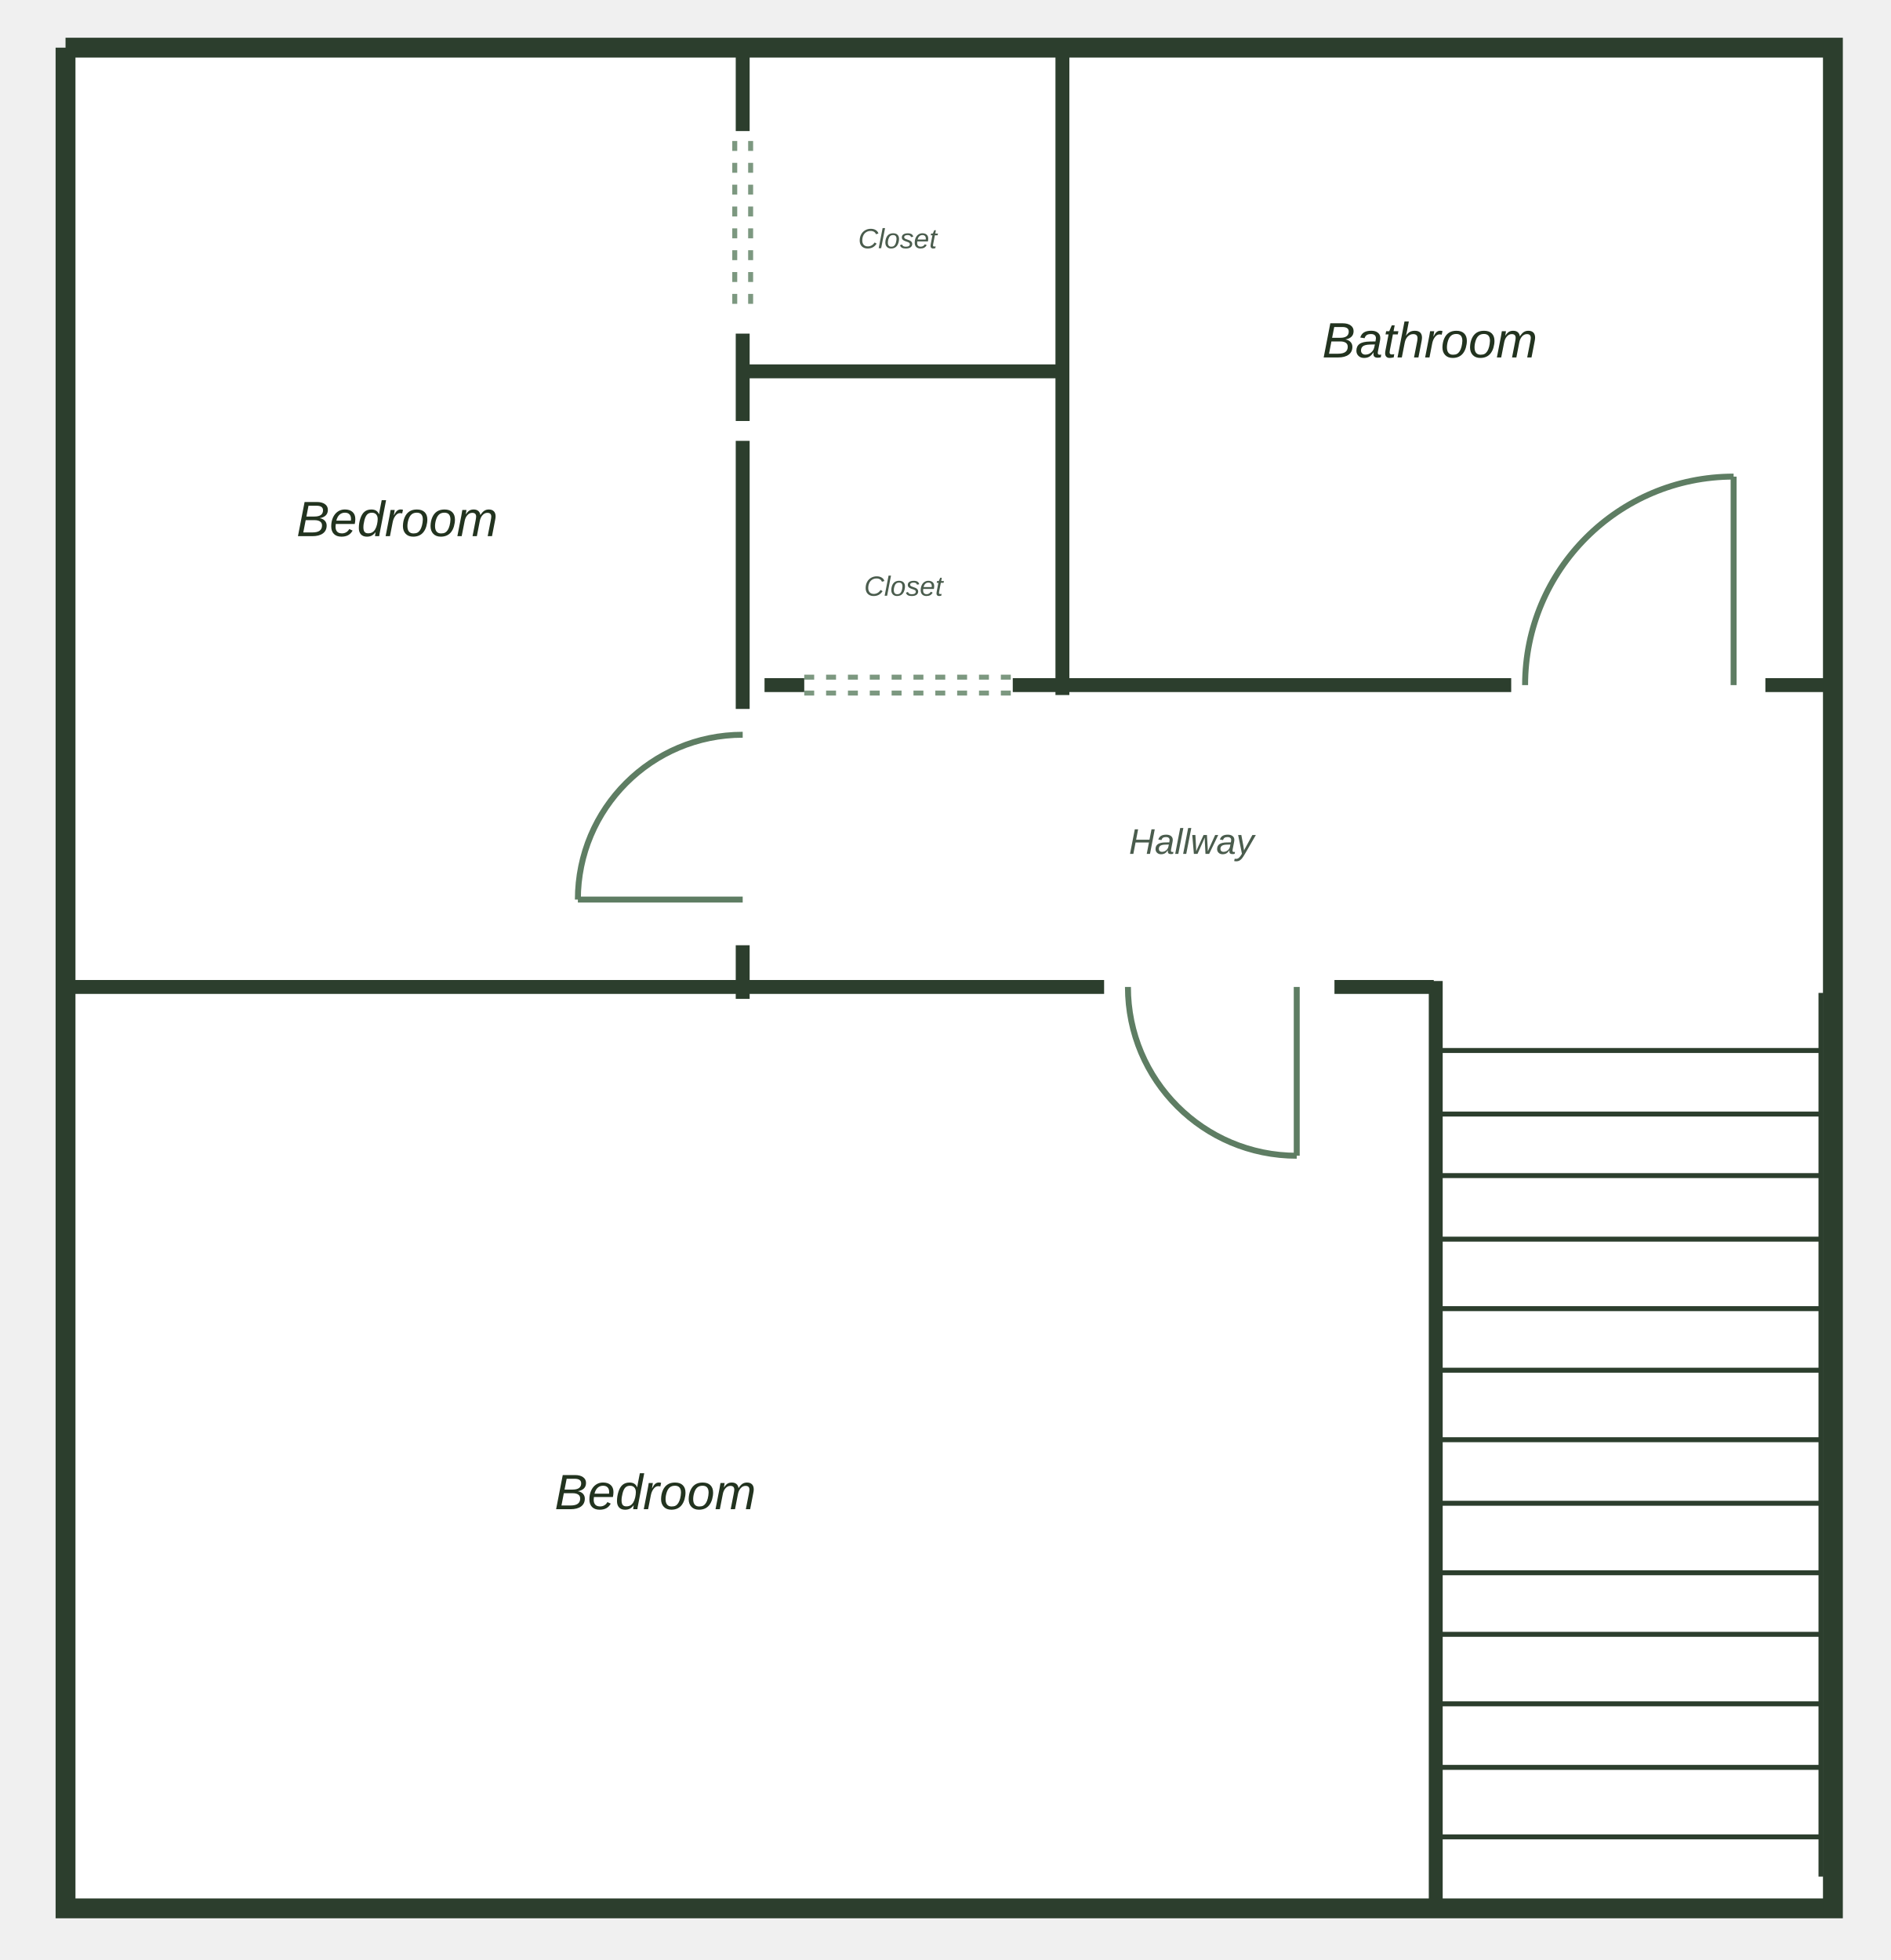
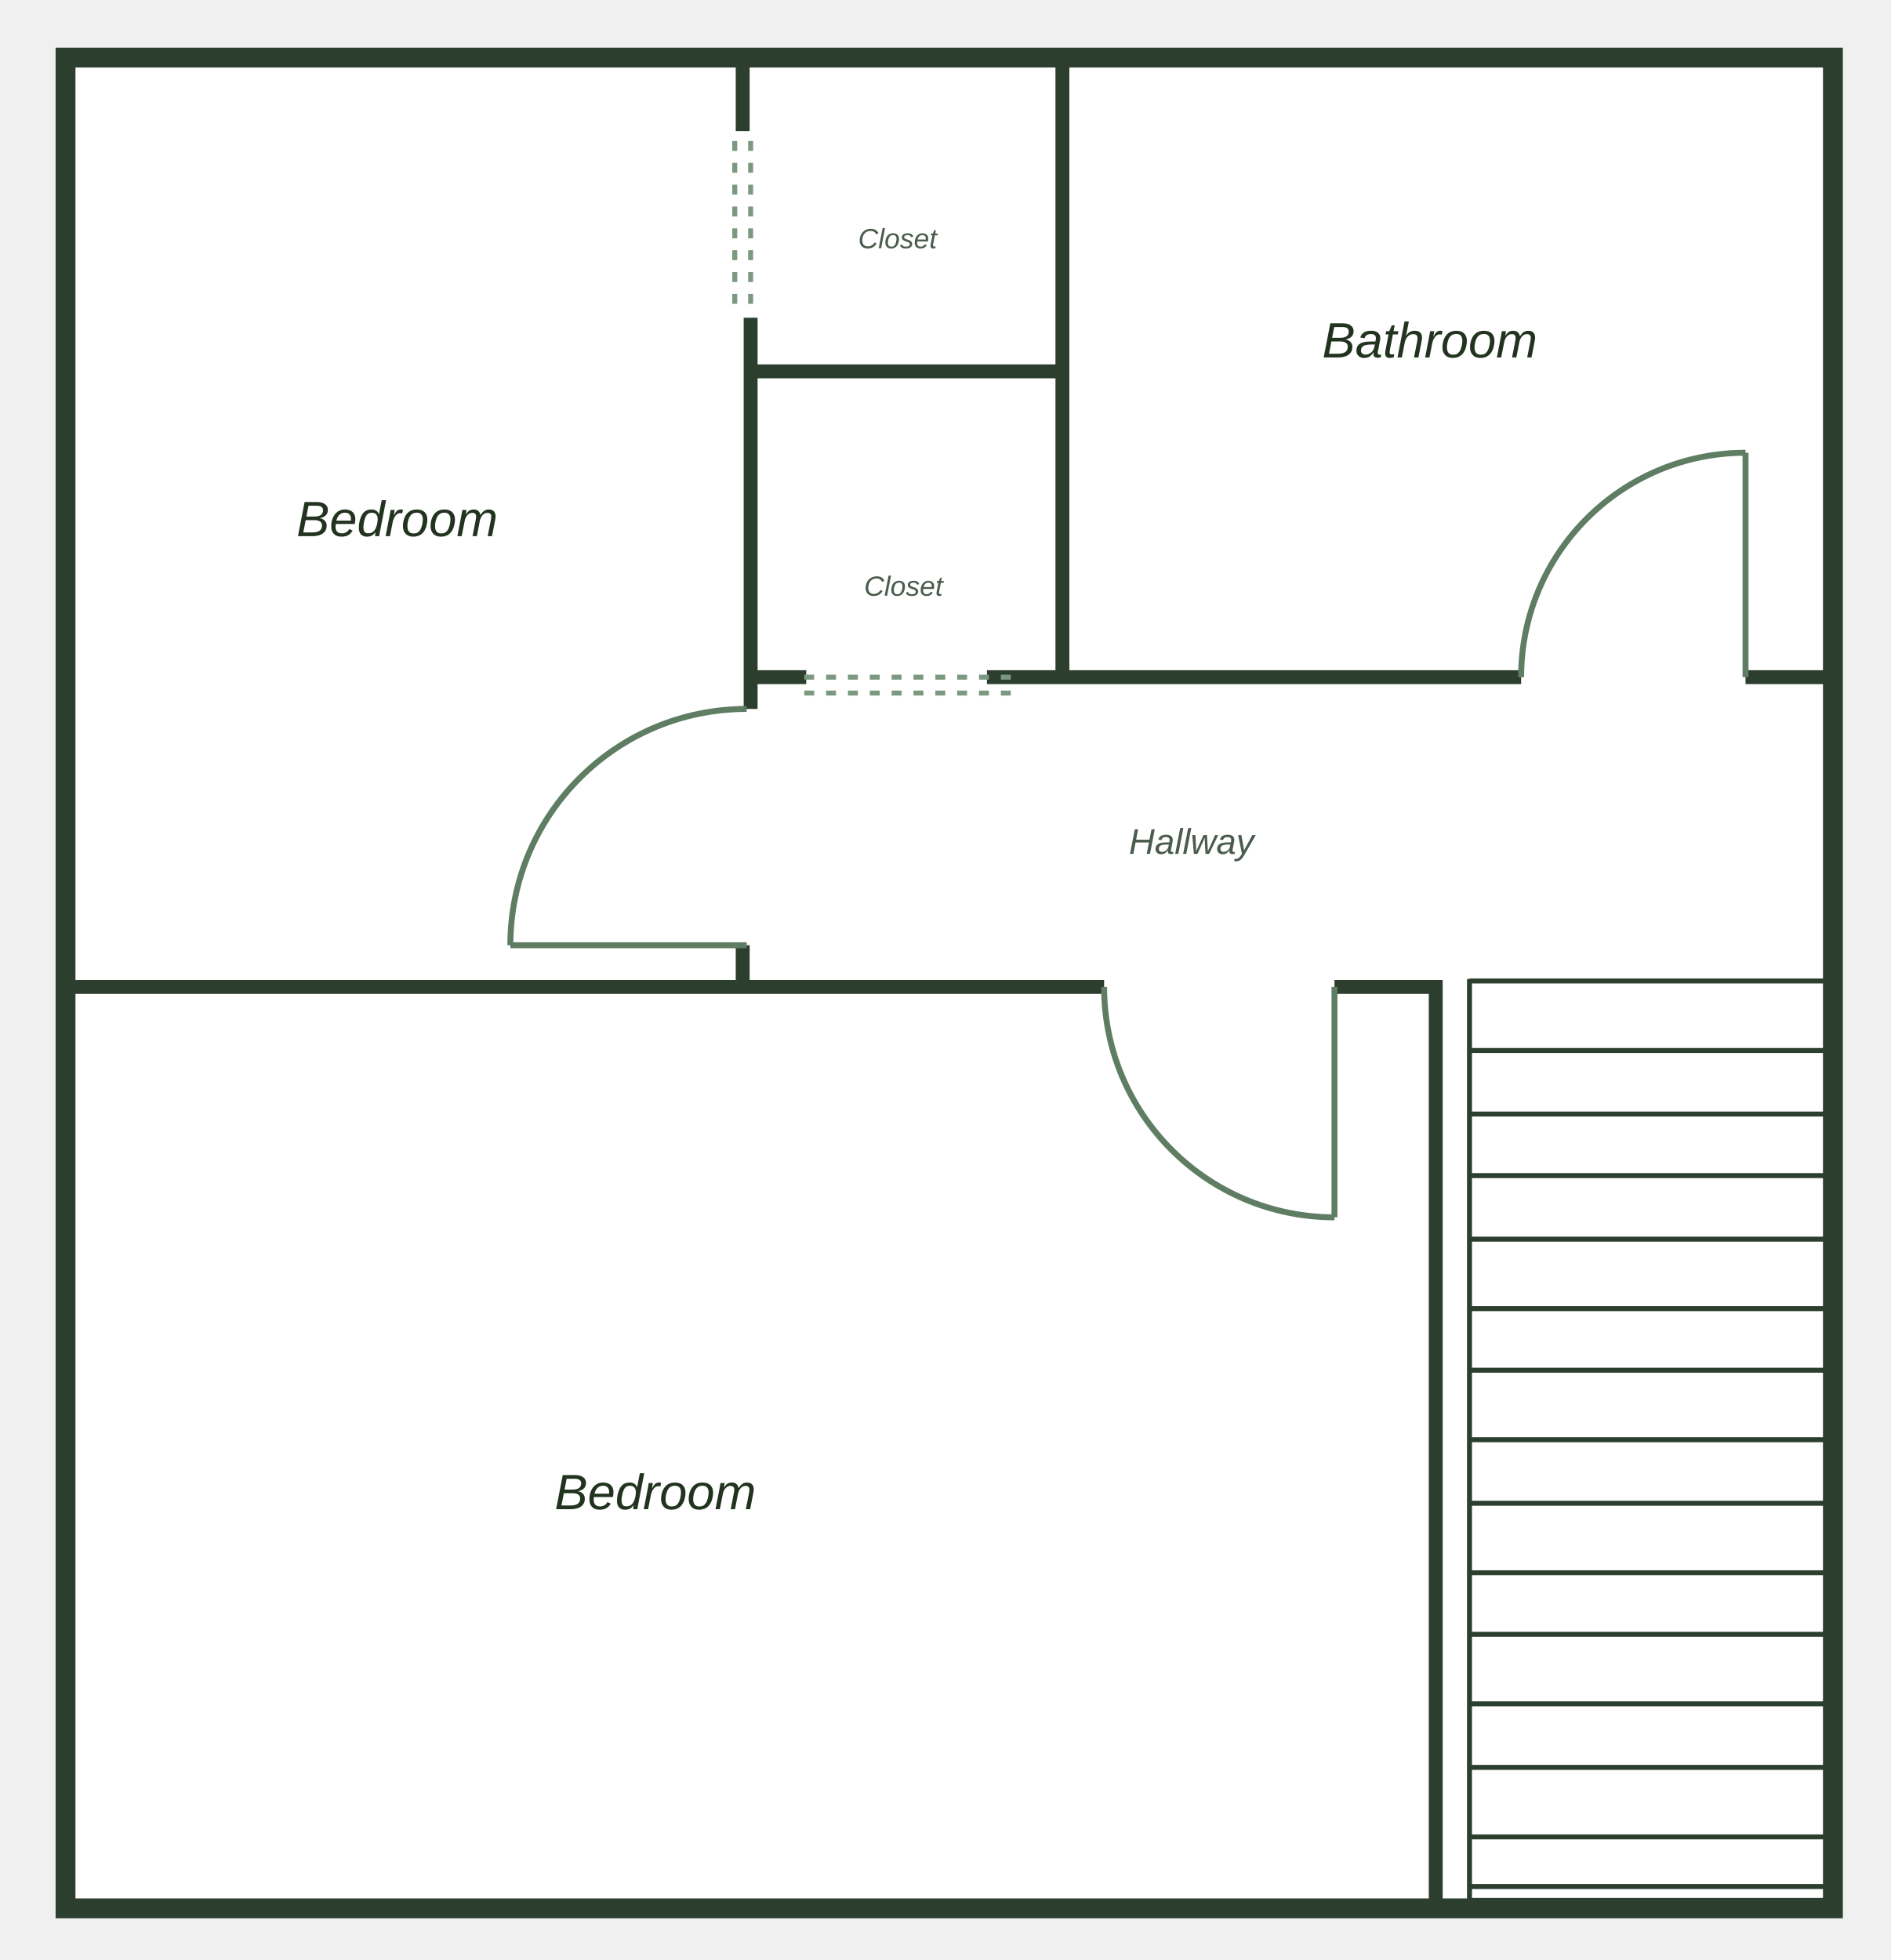
<svg xmlns="http://www.w3.org/2000/svg" width="952" height="987" viewBox="0 0 952 987" preserveAspectRatio="xMidYMid meet" role="img" aria-label="Taneytown Village two-bedroom townhouse, upper level floor plan: two bedrooms, bathroom, hallway, and closets">
  <defs>
    <style>
    .fp{fill:#FFFFFF}
    .w{fill:none;stroke:#2C3E2D;stroke-width:7;stroke-linecap:butt}
    .wo{fill:none;stroke:#2C3E2D;stroke-width:10;stroke-linecap:butt}
    .d{fill:none;stroke:#7C9880;stroke-width:2.5;stroke-dasharray:5 6}
    .arc{fill:none;stroke:#5E7D63;stroke-width:3}
    .win{fill:none;stroke:#2C3E2D;stroke-width:2.5}
    .st{fill:none;stroke:#2C3E2D;stroke-width:2.5}
    .rm{fill:#22331F;font-family:'Helvetica Neue',Arial,sans-serif;font-size:25px;font-style:italic;text-anchor:middle}
    .cl{fill:#4A5C4D;font-family:'Helvetica Neue',Arial,sans-serif;font-size:18px;font-style:italic;text-anchor:middle}
    .sm{fill:#4A5C4D;font-family:'Helvetica Neue',Arial,sans-serif;font-size:14px;font-style:italic;text-anchor:middle}
  </style>
  </defs>
-   <rect class="fp" x="33" y="24" width="890" height="937" />
-   <path class="w" d="M374,168 V212 M374,222 V357 M374,476 V503 M535,24 V350 M723,494 V962 M371,187 H532 M385,345 H405 M510,345 H761 M31,497 H556 M672,497 H722" />
-   <path class="arc" d="M873,345 V240 M768,345 A105,105 0 0 1 873,240" />
-   <path class="arc" d="M374,453 H291 M374,370 A83,83 0 0 0 291,453" />
-   <path class="arc" d="M653,497 V582 M568,497 A85,85 0 0 0 653,582" />
+   <rect class="fp" x="33" y="29" width="890" height="932" />
+   <path class="w" d="M378,187 L535,187 M378,341 L406,341 M497,341 L766,341 M879,341 L923,341 M33,497 L556,497 M672,497 L723,497 L723,961 M374,29 L374,66 M374,476 L374,497 M378,160 L378,357 M535,29 L535,341" />
+   <path class="arc" d="M879,341 V228 M766,341 A113,113 0 0 1 879,228" />
+   <path class="arc" d="M376,476 H257 M376,357 A119,119 0 0 0 257,476" />
+   <path class="arc" d="M672,497 V613 M556,497 A116,116 0 0 0 672,613" />
  <path class="d" d="M370,71 V156 M378,71 V156 M405,341 H510 M405,349 H510" />
-   <path class="w" d="M374,28 V66 M889,345 H923" />
-   <path class="st" d="M723,500 V945 M917,500 V945 M723,529 H917 M723,561 H917 M723,592 H917 M723,624 H917 M723,659 H917 M723,690 H917 M723,725 H917 M723,757 H917 M723,792 H917 M723,823 H917 M723,858 H917 M723,890 H917 M723,925 H917" />
-   <path class="wo" d="M33,24 H923 V961 H33 V24" />
+   <path class="st" d="M740,493 V961 M923,493 V961 M740,494 H923 M740,529 H923 M740,561 H923 M740,592 H923 M740,624 H923 M740,659 H923 M740,690 H923 M740,725 H923 M740,757 H923 M740,792 H923 M740,823 H923 M740,858 H923 M740,890 H923 M740,925 H923 M740,950 H923 M740,957 H923" />
+   <path class="wo" d="M33,29 H923 V961 H33 V29 H43" />
  <text class="rm" x="200" y="270">Bedroom</text>
  <text class="rm" x="330" y="760">Bedroom</text>
  <text class="rm" x="720" y="180">Bathroom</text>
  <text class="cl" x="600" y="430">Hallway</text>
  <text class="sm" x="452" y="125">Closet</text>
  <text class="sm" x="455" y="300">Closet</text>
</svg>
